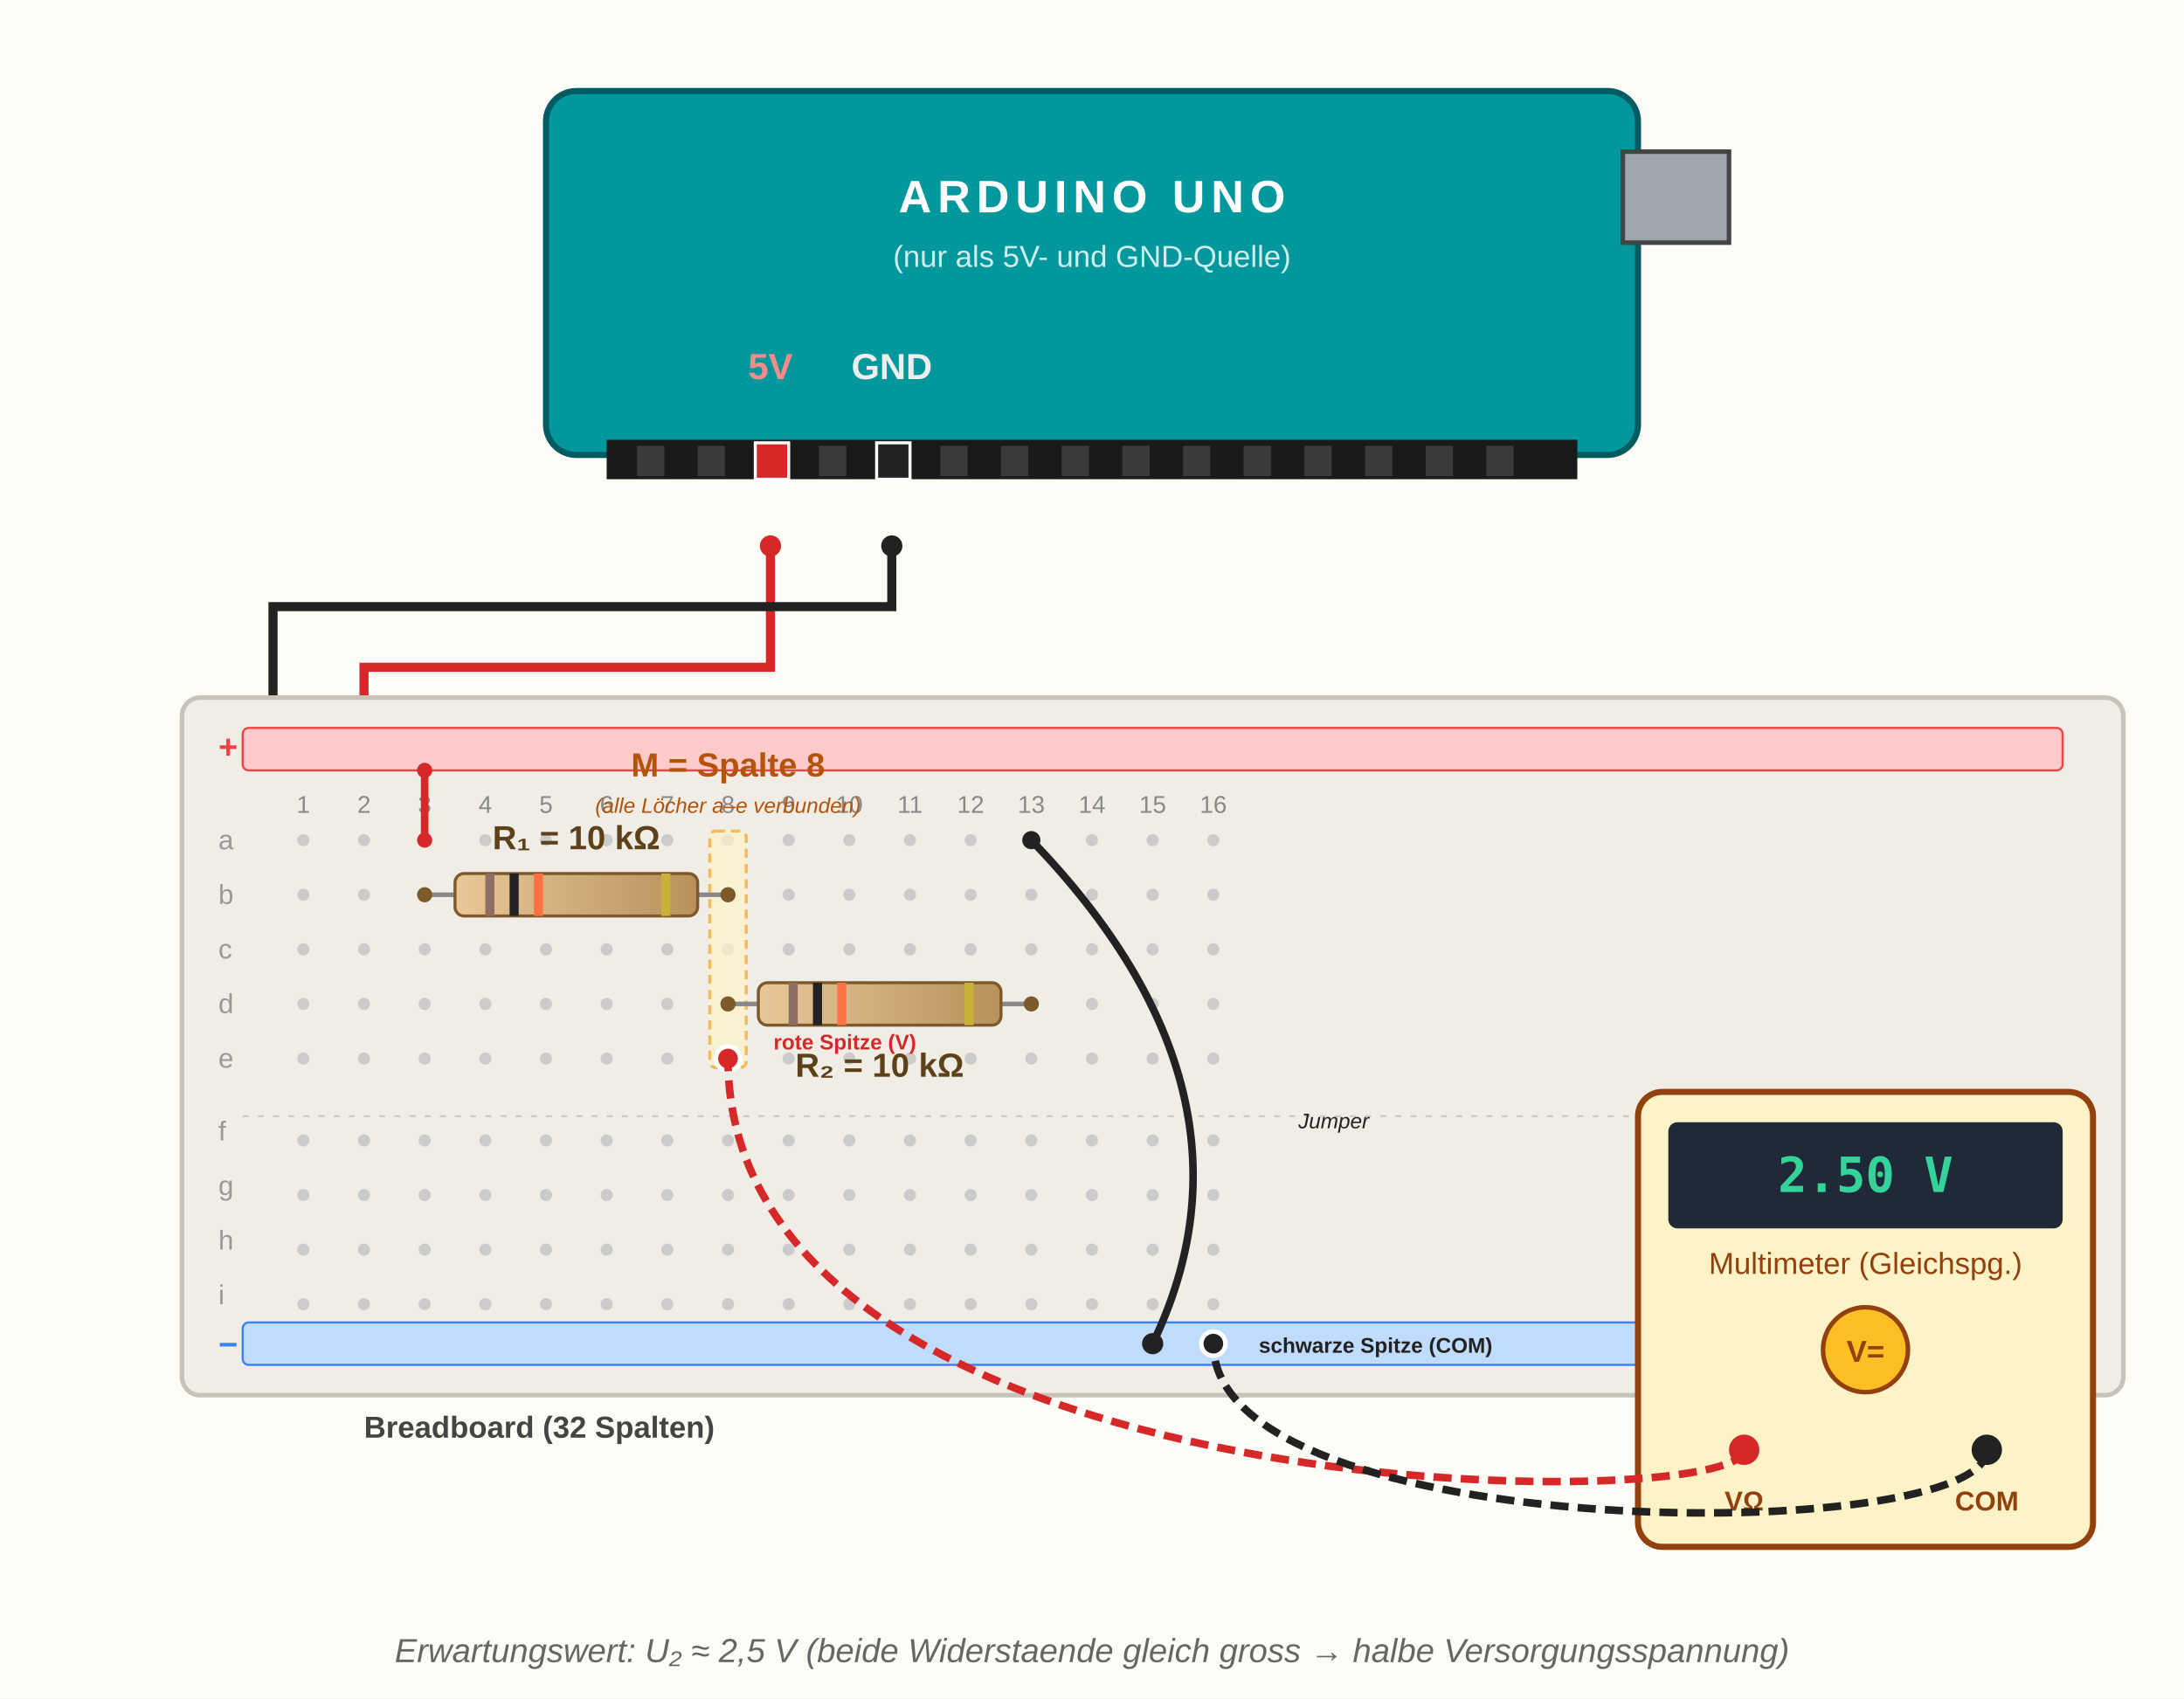
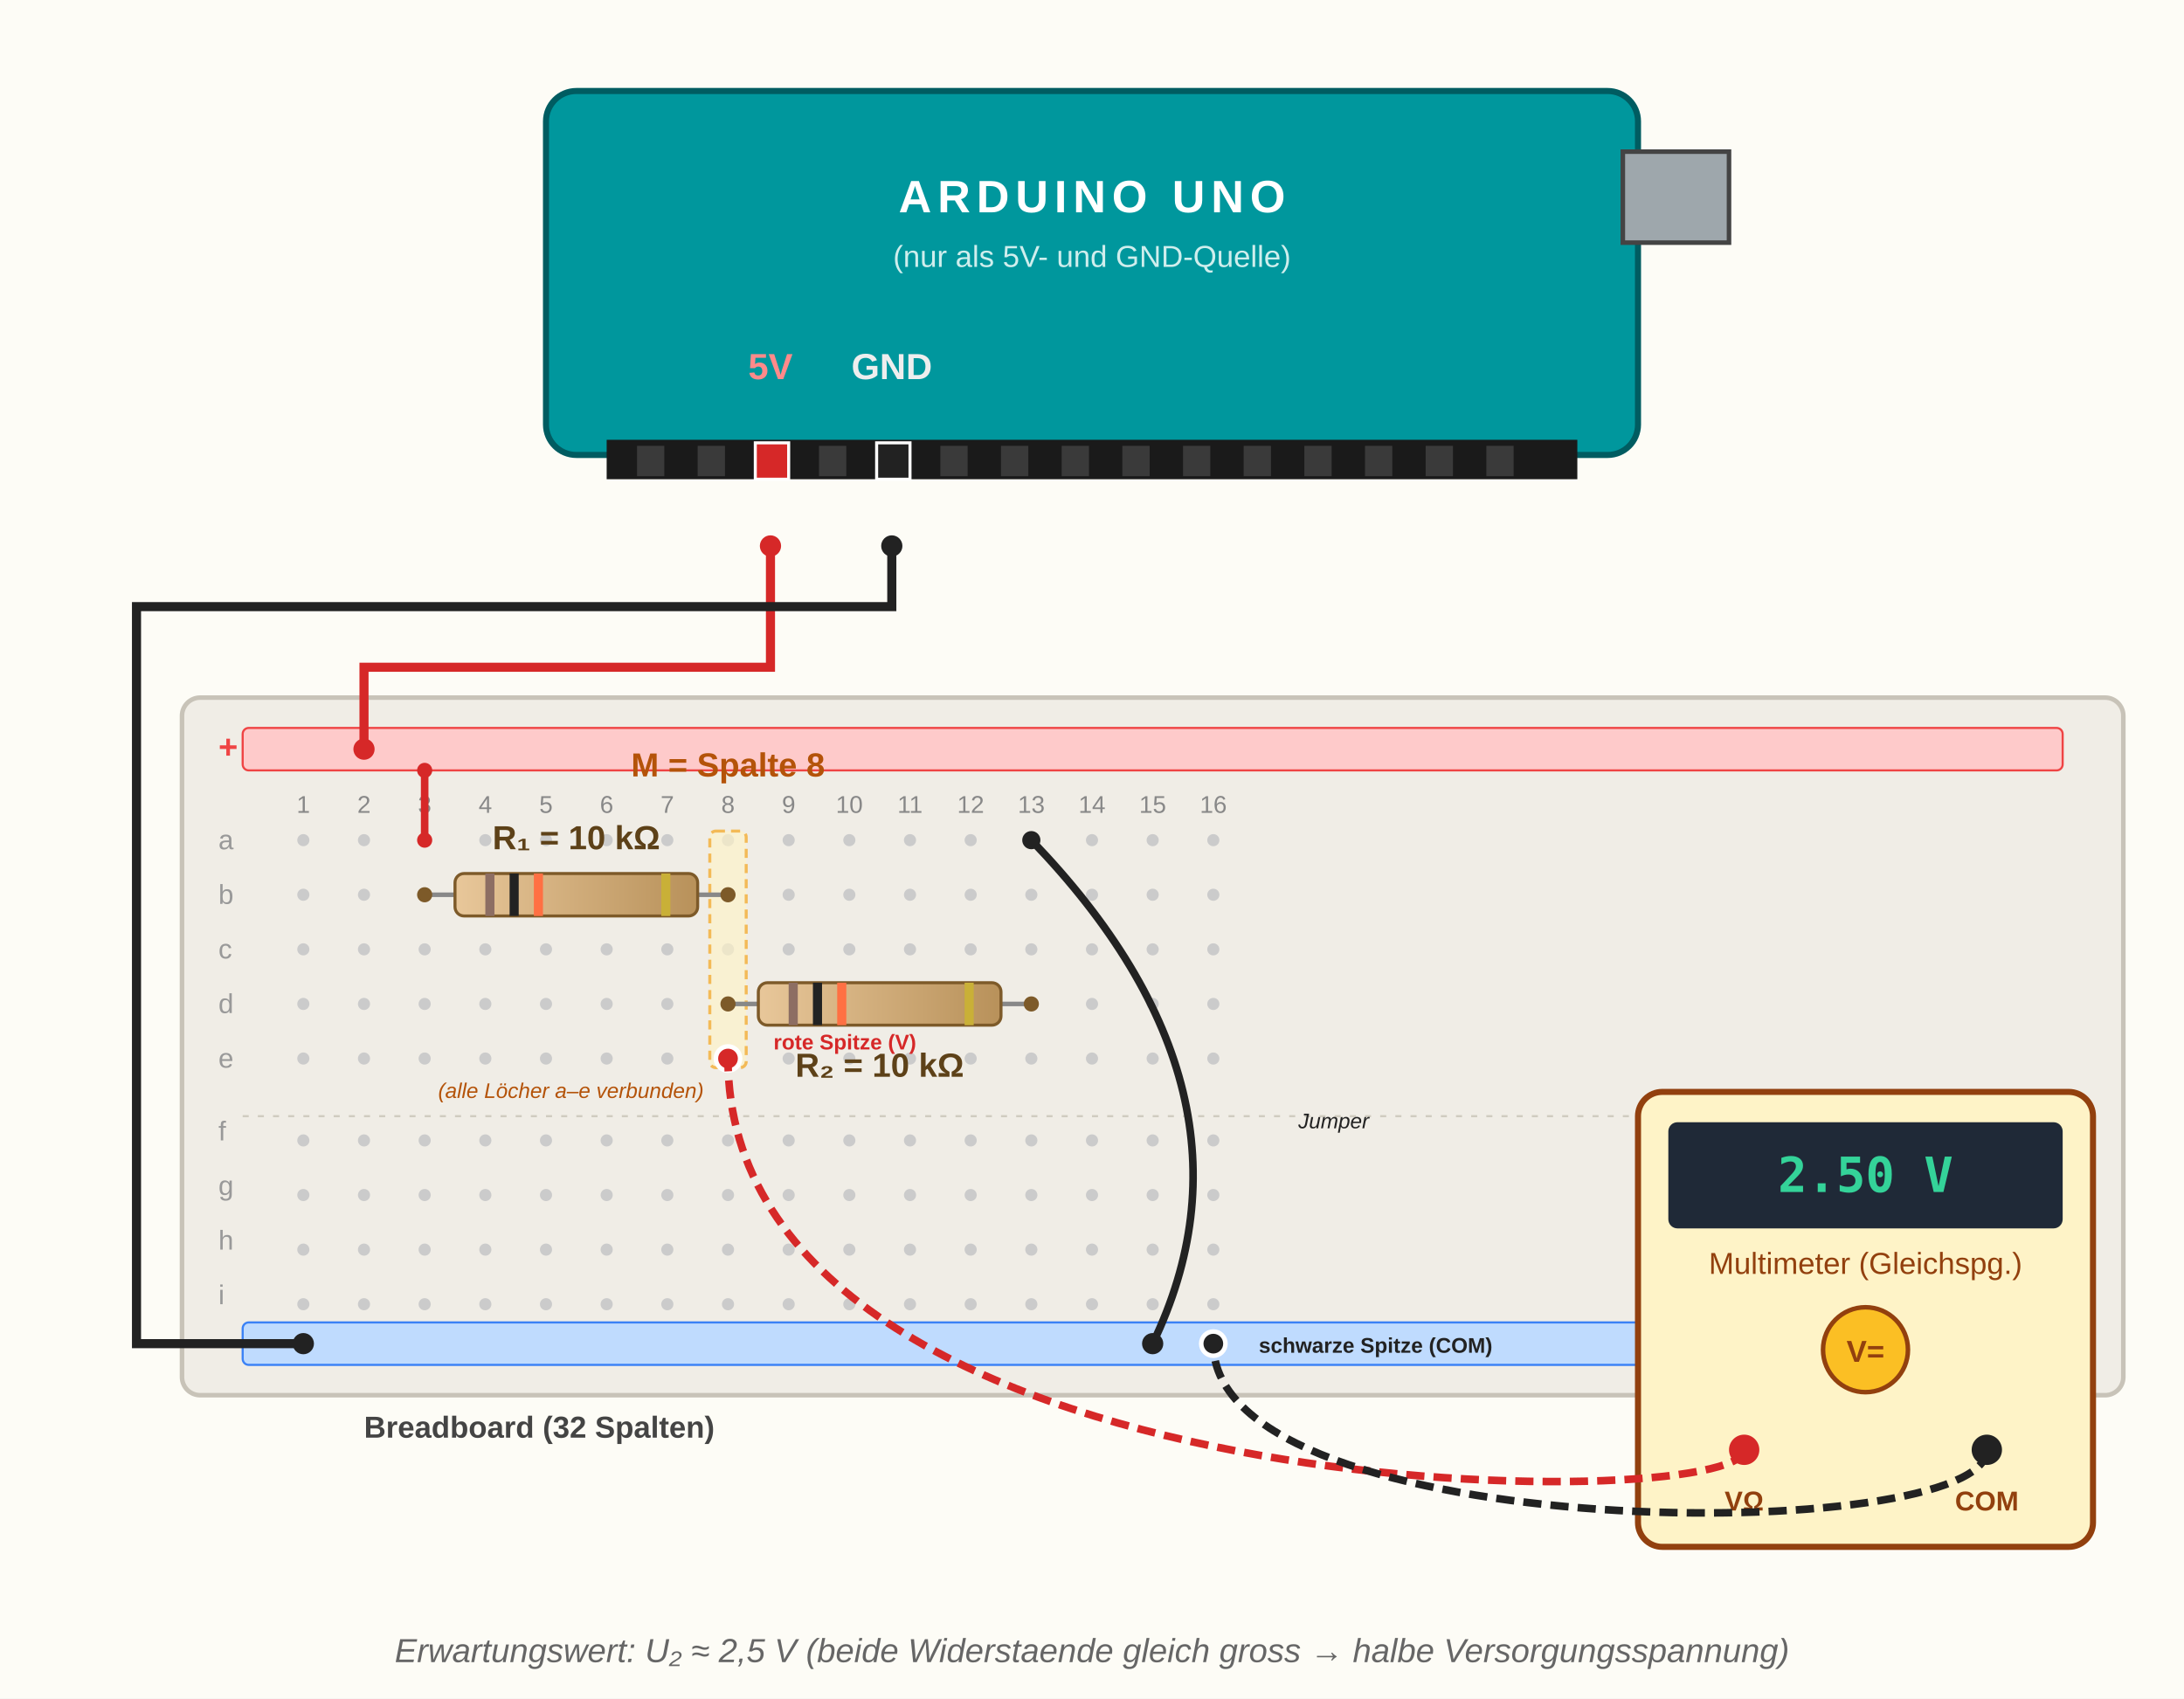
<svg xmlns="http://www.w3.org/2000/svg" viewBox="0 0 720 560" width="100%" style="max-width: 720px; height: auto; font-family: 'Helvetica Neue', Arial, sans-serif;">
  <defs>
    <linearGradient id="resBody1" x1="0" x2="1" y1="0" y2="0">
      <stop offset="0%" stop-color="#e8c79a" />
      <stop offset="100%" stop-color="#b8915a" />
    </linearGradient>
  </defs>
  <rect width="720" height="560" fill="#fdfcf6" />
  <g id="arduino" transform="translate(180, 30)">
    <rect x="0" y="0" width="360" height="120" rx="10" fill="#00979d" stroke="#005c61" stroke-width="2" />
    <rect x="355" y="20" width="35" height="30" fill="#9ea7ac" stroke="#444" stroke-width="1.5" />
    <text x="180" y="40" text-anchor="middle" fill="#fff" font-weight="bold" font-size="15" letter-spacing="2">ARDUINO UNO</text>
    <text x="180" y="58" text-anchor="middle" fill="#cfeeed" font-size="10">(nur als 5V- und GND-Quelle)</text>
    <g font-size="12" font-weight="bold" text-anchor="middle">
      <text x="74" y="95" fill="#ff8a8a">5V</text>
      <text x="114" y="95" fill="#eeeeee">GND</text>
    </g>
    <rect x="20" y="115" width="320" height="13" fill="#1a1a1a" />
    <g fill="#3a3a3a">
      <rect x="30" y="117" width="9" height="10" />
      <rect x="50" y="117" width="9" height="10" />
      <rect x="70" y="117" width="9" height="10" />
      <rect x="90" y="117" width="9" height="10" />
      <rect x="110" y="117" width="9" height="10" />
      <rect x="130" y="117" width="9" height="10" />
      <rect x="150" y="117" width="9" height="10" />
      <rect x="170" y="117" width="9" height="10" />
      <rect x="190" y="117" width="9" height="10" />
      <rect x="210" y="117" width="9" height="10" />
      <rect x="230" y="117" width="9" height="10" />
      <rect x="250" y="117" width="9" height="10" />
      <rect x="270" y="117" width="9" height="10" />
      <rect x="290" y="117" width="9" height="10" />
      <rect x="310" y="117" width="9" height="10" />
    </g>
    <rect x="69" y="116" width="11" height="12" fill="#d62828" stroke="#fff" stroke-width="1" />
    <rect x="109" y="116" width="11" height="12" fill="#222" stroke="#fff" stroke-width="1" />
  </g>
-   <path d="M 254 180 L 254 220 L 120 220 L 120 240" stroke="#d62828" stroke-width="3" fill="none" stroke-linecap="round" />
-   <circle cx="254" cy="180" r="3.5" fill="#d62828" />
-   <circle cx="120" cy="240" r="3.5" fill="#d62828" />
-   <path d="M 294 180 L 294 200 L 90 200 L 90 440 L 120 440" stroke="#222" stroke-width="3" fill="none" stroke-linecap="round" />
-   <circle cx="294" cy="180" r="3.5" fill="#222" />
-   <circle cx="120" cy="440" r="3.5" fill="#222" />
  <g id="breadboard" transform="translate(60, 230)">
    <rect x="0" y="0" width="640" height="230" rx="6" fill="#f0ede6" stroke="#c8c3b8" stroke-width="1.5" />
    <rect x="20" y="10" width="600" height="14" rx="2" fill="#FECACA" stroke="#EF4444" stroke-width="0.7" />
    <text x="12" y="20" font-size="11" font-weight="bold" fill="#EF4444">+</text>
    <rect x="20" y="206" width="600" height="14" rx="2" fill="#BFDBFE" stroke="#3B82F6" stroke-width="0.7" />
    <text x="12" y="217" font-size="11" font-weight="bold" fill="#3B82F6">−</text>
    <g font-size="8" fill="#888" text-anchor="middle">
      <text x="40" y="38">1</text>
      <text x="60" y="38">2</text>
      <text x="80" y="38">3</text>
      <text x="100" y="38">4</text>
      <text x="120" y="38">5</text>
      <text x="140" y="38">6</text>
      <text x="160" y="38">7</text>
      <text x="180" y="38">8</text>
      <text x="200" y="38">9</text>
      <text x="220" y="38">10</text>
      <text x="240" y="38">11</text>
      <text x="260" y="38">12</text>
      <text x="280" y="38">13</text>
      <text x="300" y="38">14</text>
      <text x="320" y="38">15</text>
      <text x="340" y="38">16</text>
    </g>
    <g font-size="9" fill="#999">
      <text x="12" y="50">a</text>
      <text x="12" y="68">b</text>
      <text x="12" y="86">c</text>
      <text x="12" y="104">d</text>
      <text x="12" y="122">e</text>
      <text x="12" y="146">f</text>
      <text x="12" y="164">g</text>
      <text x="12" y="182">h</text>
      <text x="12" y="200">i</text>
    </g>
    <g fill="#cbcbcb">
      <circle cx="40" cy="47" r="2" />
      <circle cx="60" cy="47" r="2" />
      <circle cx="80" cy="47" r="2" />
      <circle cx="100" cy="47" r="2" />
      <circle cx="120" cy="47" r="2" />
      <circle cx="140" cy="47" r="2" />
      <circle cx="160" cy="47" r="2" />
      <circle cx="180" cy="47" r="2" />
      <circle cx="200" cy="47" r="2" />
      <circle cx="220" cy="47" r="2" />
      <circle cx="240" cy="47" r="2" />
      <circle cx="260" cy="47" r="2" />
      <circle cx="280" cy="47" r="2" />
      <circle cx="300" cy="47" r="2" />
      <circle cx="320" cy="47" r="2" />
      <circle cx="340" cy="47" r="2" />
      <circle cx="40" cy="65" r="2" />
      <circle cx="60" cy="65" r="2" />
      <circle cx="80" cy="65" r="2" />
      <circle cx="100" cy="65" r="2" />
      <circle cx="120" cy="65" r="2" />
      <circle cx="140" cy="65" r="2" />
      <circle cx="160" cy="65" r="2" />
      <circle cx="180" cy="65" r="2" />
      <circle cx="200" cy="65" r="2" />
      <circle cx="220" cy="65" r="2" />
      <circle cx="240" cy="65" r="2" />
      <circle cx="260" cy="65" r="2" />
      <circle cx="280" cy="65" r="2" />
      <circle cx="300" cy="65" r="2" />
      <circle cx="320" cy="65" r="2" />
      <circle cx="340" cy="65" r="2" />
      <circle cx="40" cy="83" r="2" />
      <circle cx="60" cy="83" r="2" />
      <circle cx="80" cy="83" r="2" />
      <circle cx="100" cy="83" r="2" />
      <circle cx="120" cy="83" r="2" />
      <circle cx="140" cy="83" r="2" />
      <circle cx="160" cy="83" r="2" />
      <circle cx="180" cy="83" r="2" />
      <circle cx="200" cy="83" r="2" />
      <circle cx="220" cy="83" r="2" />
      <circle cx="240" cy="83" r="2" />
      <circle cx="260" cy="83" r="2" />
      <circle cx="280" cy="83" r="2" />
      <circle cx="300" cy="83" r="2" />
      <circle cx="320" cy="83" r="2" />
      <circle cx="340" cy="83" r="2" />
      <circle cx="40" cy="101" r="2" />
      <circle cx="60" cy="101" r="2" />
      <circle cx="80" cy="101" r="2" />
      <circle cx="100" cy="101" r="2" />
      <circle cx="120" cy="101" r="2" />
      <circle cx="140" cy="101" r="2" />
      <circle cx="160" cy="101" r="2" />
      <circle cx="180" cy="101" r="2" />
      <circle cx="200" cy="101" r="2" />
      <circle cx="220" cy="101" r="2" />
      <circle cx="240" cy="101" r="2" />
      <circle cx="260" cy="101" r="2" />
      <circle cx="280" cy="101" r="2" />
      <circle cx="300" cy="101" r="2" />
      <circle cx="320" cy="101" r="2" />
      <circle cx="340" cy="101" r="2" />
      <circle cx="40" cy="119" r="2" />
      <circle cx="60" cy="119" r="2" />
      <circle cx="80" cy="119" r="2" />
      <circle cx="100" cy="119" r="2" />
      <circle cx="120" cy="119" r="2" />
      <circle cx="140" cy="119" r="2" />
      <circle cx="160" cy="119" r="2" />
      <circle cx="180" cy="119" r="2" />
      <circle cx="200" cy="119" r="2" />
      <circle cx="220" cy="119" r="2" />
      <circle cx="240" cy="119" r="2" />
      <circle cx="260" cy="119" r="2" />
      <circle cx="280" cy="119" r="2" />
      <circle cx="300" cy="119" r="2" />
      <circle cx="320" cy="119" r="2" />
      <circle cx="340" cy="119" r="2" />
    </g>
    <line x1="20" y1="138" x2="620" y2="138" stroke="#d0ccc0" stroke-width="0.7" stroke-dasharray="2 3" />
    <g fill="#cbcbcb">
      <circle cx="40" cy="146" r="2" />
      <circle cx="60" cy="146" r="2" />
      <circle cx="80" cy="146" r="2" />
      <circle cx="100" cy="146" r="2" />
      <circle cx="120" cy="146" r="2" />
      <circle cx="140" cy="146" r="2" />
      <circle cx="160" cy="146" r="2" />
      <circle cx="180" cy="146" r="2" />
      <circle cx="200" cy="146" r="2" />
      <circle cx="220" cy="146" r="2" />
      <circle cx="240" cy="146" r="2" />
      <circle cx="260" cy="146" r="2" />
      <circle cx="280" cy="146" r="2" />
      <circle cx="300" cy="146" r="2" />
      <circle cx="320" cy="146" r="2" />
      <circle cx="340" cy="146" r="2" />
      <circle cx="40" cy="164" r="2" />
      <circle cx="60" cy="164" r="2" />
      <circle cx="80" cy="164" r="2" />
      <circle cx="100" cy="164" r="2" />
      <circle cx="120" cy="164" r="2" />
      <circle cx="140" cy="164" r="2" />
      <circle cx="160" cy="164" r="2" />
      <circle cx="180" cy="164" r="2" />
      <circle cx="200" cy="164" r="2" />
      <circle cx="220" cy="164" r="2" />
      <circle cx="240" cy="164" r="2" />
      <circle cx="260" cy="164" r="2" />
      <circle cx="280" cy="164" r="2" />
      <circle cx="300" cy="164" r="2" />
      <circle cx="320" cy="164" r="2" />
      <circle cx="340" cy="164" r="2" />
      <circle cx="40" cy="182" r="2" />
      <circle cx="60" cy="182" r="2" />
      <circle cx="80" cy="182" r="2" />
      <circle cx="100" cy="182" r="2" />
      <circle cx="120" cy="182" r="2" />
      <circle cx="140" cy="182" r="2" />
      <circle cx="160" cy="182" r="2" />
      <circle cx="180" cy="182" r="2" />
      <circle cx="200" cy="182" r="2" />
      <circle cx="220" cy="182" r="2" />
      <circle cx="240" cy="182" r="2" />
      <circle cx="260" cy="182" r="2" />
      <circle cx="280" cy="182" r="2" />
      <circle cx="300" cy="182" r="2" />
      <circle cx="320" cy="182" r="2" />
      <circle cx="340" cy="182" r="2" />
      <circle cx="40" cy="200" r="2" />
      <circle cx="60" cy="200" r="2" />
      <circle cx="80" cy="200" r="2" />
      <circle cx="100" cy="200" r="2" />
      <circle cx="120" cy="200" r="2" />
      <circle cx="140" cy="200" r="2" />
      <circle cx="160" cy="200" r="2" />
      <circle cx="180" cy="200" r="2" />
      <circle cx="200" cy="200" r="2" />
      <circle cx="220" cy="200" r="2" />
      <circle cx="240" cy="200" r="2" />
      <circle cx="260" cy="200" r="2" />
      <circle cx="280" cy="200" r="2" />
      <circle cx="300" cy="200" r="2" />
      <circle cx="320" cy="200" r="2" />
      <circle cx="340" cy="200" r="2" />
    </g>
    <rect x="174" y="44" width="12" height="78" rx="2" fill="#FEF3C7" opacity="0.65" stroke="#F59E0B" stroke-width="1" stroke-dasharray="3 2" />
    <text x="180" y="26" text-anchor="middle" font-size="11" font-weight="bold" fill="#B45309">M = Spalte 8</text>
-     <text x="180" y="38" text-anchor="middle" font-size="7" font-style="italic" fill="#B45309">(alle Löcher a–e verbunden)</text>
+     <text x="172" y="132" text-anchor="end" font-size="7" font-style="italic" fill="#B45309">(alle Löcher a–e verbunden)</text>
    <line x1="80" y1="24" x2="80" y2="47" stroke="#d62828" stroke-width="2.5" />
    <circle cx="80" cy="24" r="2.5" fill="#d62828" />
    <circle cx="80" cy="47" r="2.5" fill="#d62828" />
    <path d="M 280 47 Q 360 130 320 213" stroke="#222" stroke-width="2.5" fill="none" stroke-linecap="round" />
    <circle cx="280" cy="47" r="3" fill="#222" />
    <circle cx="320" cy="213" r="3.5" fill="#222" />
    <text x="368" y="142" font-size="7" font-style="italic" fill="#222">Jumper</text>
    <line x1="80" y1="65" x2="90" y2="65" stroke="#888" stroke-width="1.5" />
    <line x1="170" y1="65" x2="180" y2="65" stroke="#888" stroke-width="1.5" />
    <rect x="90" y="58" width="80" height="14" rx="3" fill="url(#resBody1)" stroke="#7d5a29" stroke-width="1" />
    <rect x="100" y="58" width="3" height="14" fill="#8d6e63" />
    <rect x="108" y="58" width="3" height="14" fill="#222" />
    <rect x="116" y="58" width="3" height="14" fill="#ff7043" />
    <rect x="158" y="58" width="3" height="14" fill="#c9b037" />
    <circle cx="80" cy="65" r="2.5" fill="#7d5a29" />
    <circle cx="180" cy="65" r="2.5" fill="#7d5a29" />
    <text x="130" y="50" text-anchor="middle" font-size="11" font-weight="bold" fill="#5d4118">R₁ = 10 kΩ</text>
    <line x1="180" y1="101" x2="190" y2="101" stroke="#888" stroke-width="1.5" />
    <line x1="270" y1="101" x2="280" y2="101" stroke="#888" stroke-width="1.5" />
    <rect x="190" y="94" width="80" height="14" rx="3" fill="url(#resBody1)" stroke="#7d5a29" stroke-width="1" />
    <rect x="200" y="94" width="3" height="14" fill="#8d6e63" />
    <rect x="208" y="94" width="3" height="14" fill="#222" />
    <rect x="216" y="94" width="3" height="14" fill="#ff7043" />
    <rect x="258" y="94" width="3" height="14" fill="#c9b037" />
    <circle cx="180" cy="101" r="2.5" fill="#7d5a29" />
    <circle cx="280" cy="101" r="2.5" fill="#7d5a29" />
    <text x="230" y="125" text-anchor="middle" font-size="11" font-weight="bold" fill="#5d4118">R₂ = 10 kΩ</text>
    <circle cx="180" cy="119" r="4" fill="#d62828" stroke="#fff" stroke-width="1.5" />
    <text x="195" y="116" text-anchor="start" font-size="7" font-weight="bold" fill="#d62828">rote Spitze (V)</text>
    <circle cx="340" cy="213" r="4" fill="#222" stroke="#fff" stroke-width="1.5" />
    <text x="355" y="216" text-anchor="start" font-size="7" font-weight="bold" fill="#222">schwarze Spitze (COM)</text>
    <text x="60" y="244" text-anchor="start" font-size="10" fill="#444" font-weight="bold">Breadboard (32 Spalten)</text>
  </g>
+   <path d="M 254 180 L 254 220 L 120 220 L 120 247" stroke="#d62828" stroke-width="3" fill="none" stroke-linecap="round" />
+   <circle cx="254" cy="180" r="3.5" fill="#d62828" />
+   <circle cx="120" cy="247" r="3.5" fill="#d62828" />
+   <path d="M 294 180 L 294 200 L 45 200 L 45 443 L 100 443" stroke="#222" stroke-width="3" fill="none" stroke-linecap="round" />
+   <circle cx="294" cy="180" r="3.5" fill="#222" />
+   <circle cx="100" cy="443" r="3.5" fill="#222" />
  <g id="multimeter" transform="translate(540, 360)">
    <rect x="0" y="0" width="150" height="150" rx="8" fill="#fef3c7" stroke="#92400e" stroke-width="2" />
    <rect x="10" y="10" width="130" height="35" rx="3" fill="#1f2937" />
    <text x="75" y="33" text-anchor="middle" font-size="16" font-weight="bold" fill="#34d399" font-family="monospace">2.50 V</text>
    <text x="75" y="60" text-anchor="middle" font-size="10" fill="#92400e">Multimeter (Gleichspg.)</text>
    <circle cx="75" cy="85" r="14" fill="#fbbf24" stroke="#92400e" stroke-width="1.5" />
    <text x="75" y="89" text-anchor="middle" font-size="10" font-weight="bold" fill="#92400e">V=</text>
    <circle cx="35" cy="118" r="5" fill="#d62828" />
    <circle cx="115" cy="118" r="5" fill="#222" />
    <text x="35" y="138" text-anchor="middle" font-size="9" font-weight="bold" fill="#92400e">VΩ</text>
    <text x="115" y="138" text-anchor="middle" font-size="9" font-weight="bold" fill="#92400e">COM</text>
  </g>
  <path d="M 575 478 C 575 500, 240 500, 240 349" stroke="#d62828" stroke-width="2.5" fill="none" stroke-dasharray="6 3" />
  <path d="M 655 478 C 655 510, 400 510, 400 443" stroke="#222" stroke-width="2.5" fill="none" stroke-dasharray="6 3" />
  <text x="360" y="548" text-anchor="middle" font-size="11" fill="#666" font-style="italic">Erwartungswert: U₂ ≈ 2,5 V (beide Widerstaende gleich gross → halbe Versorgungsspannung)</text>
</svg>
